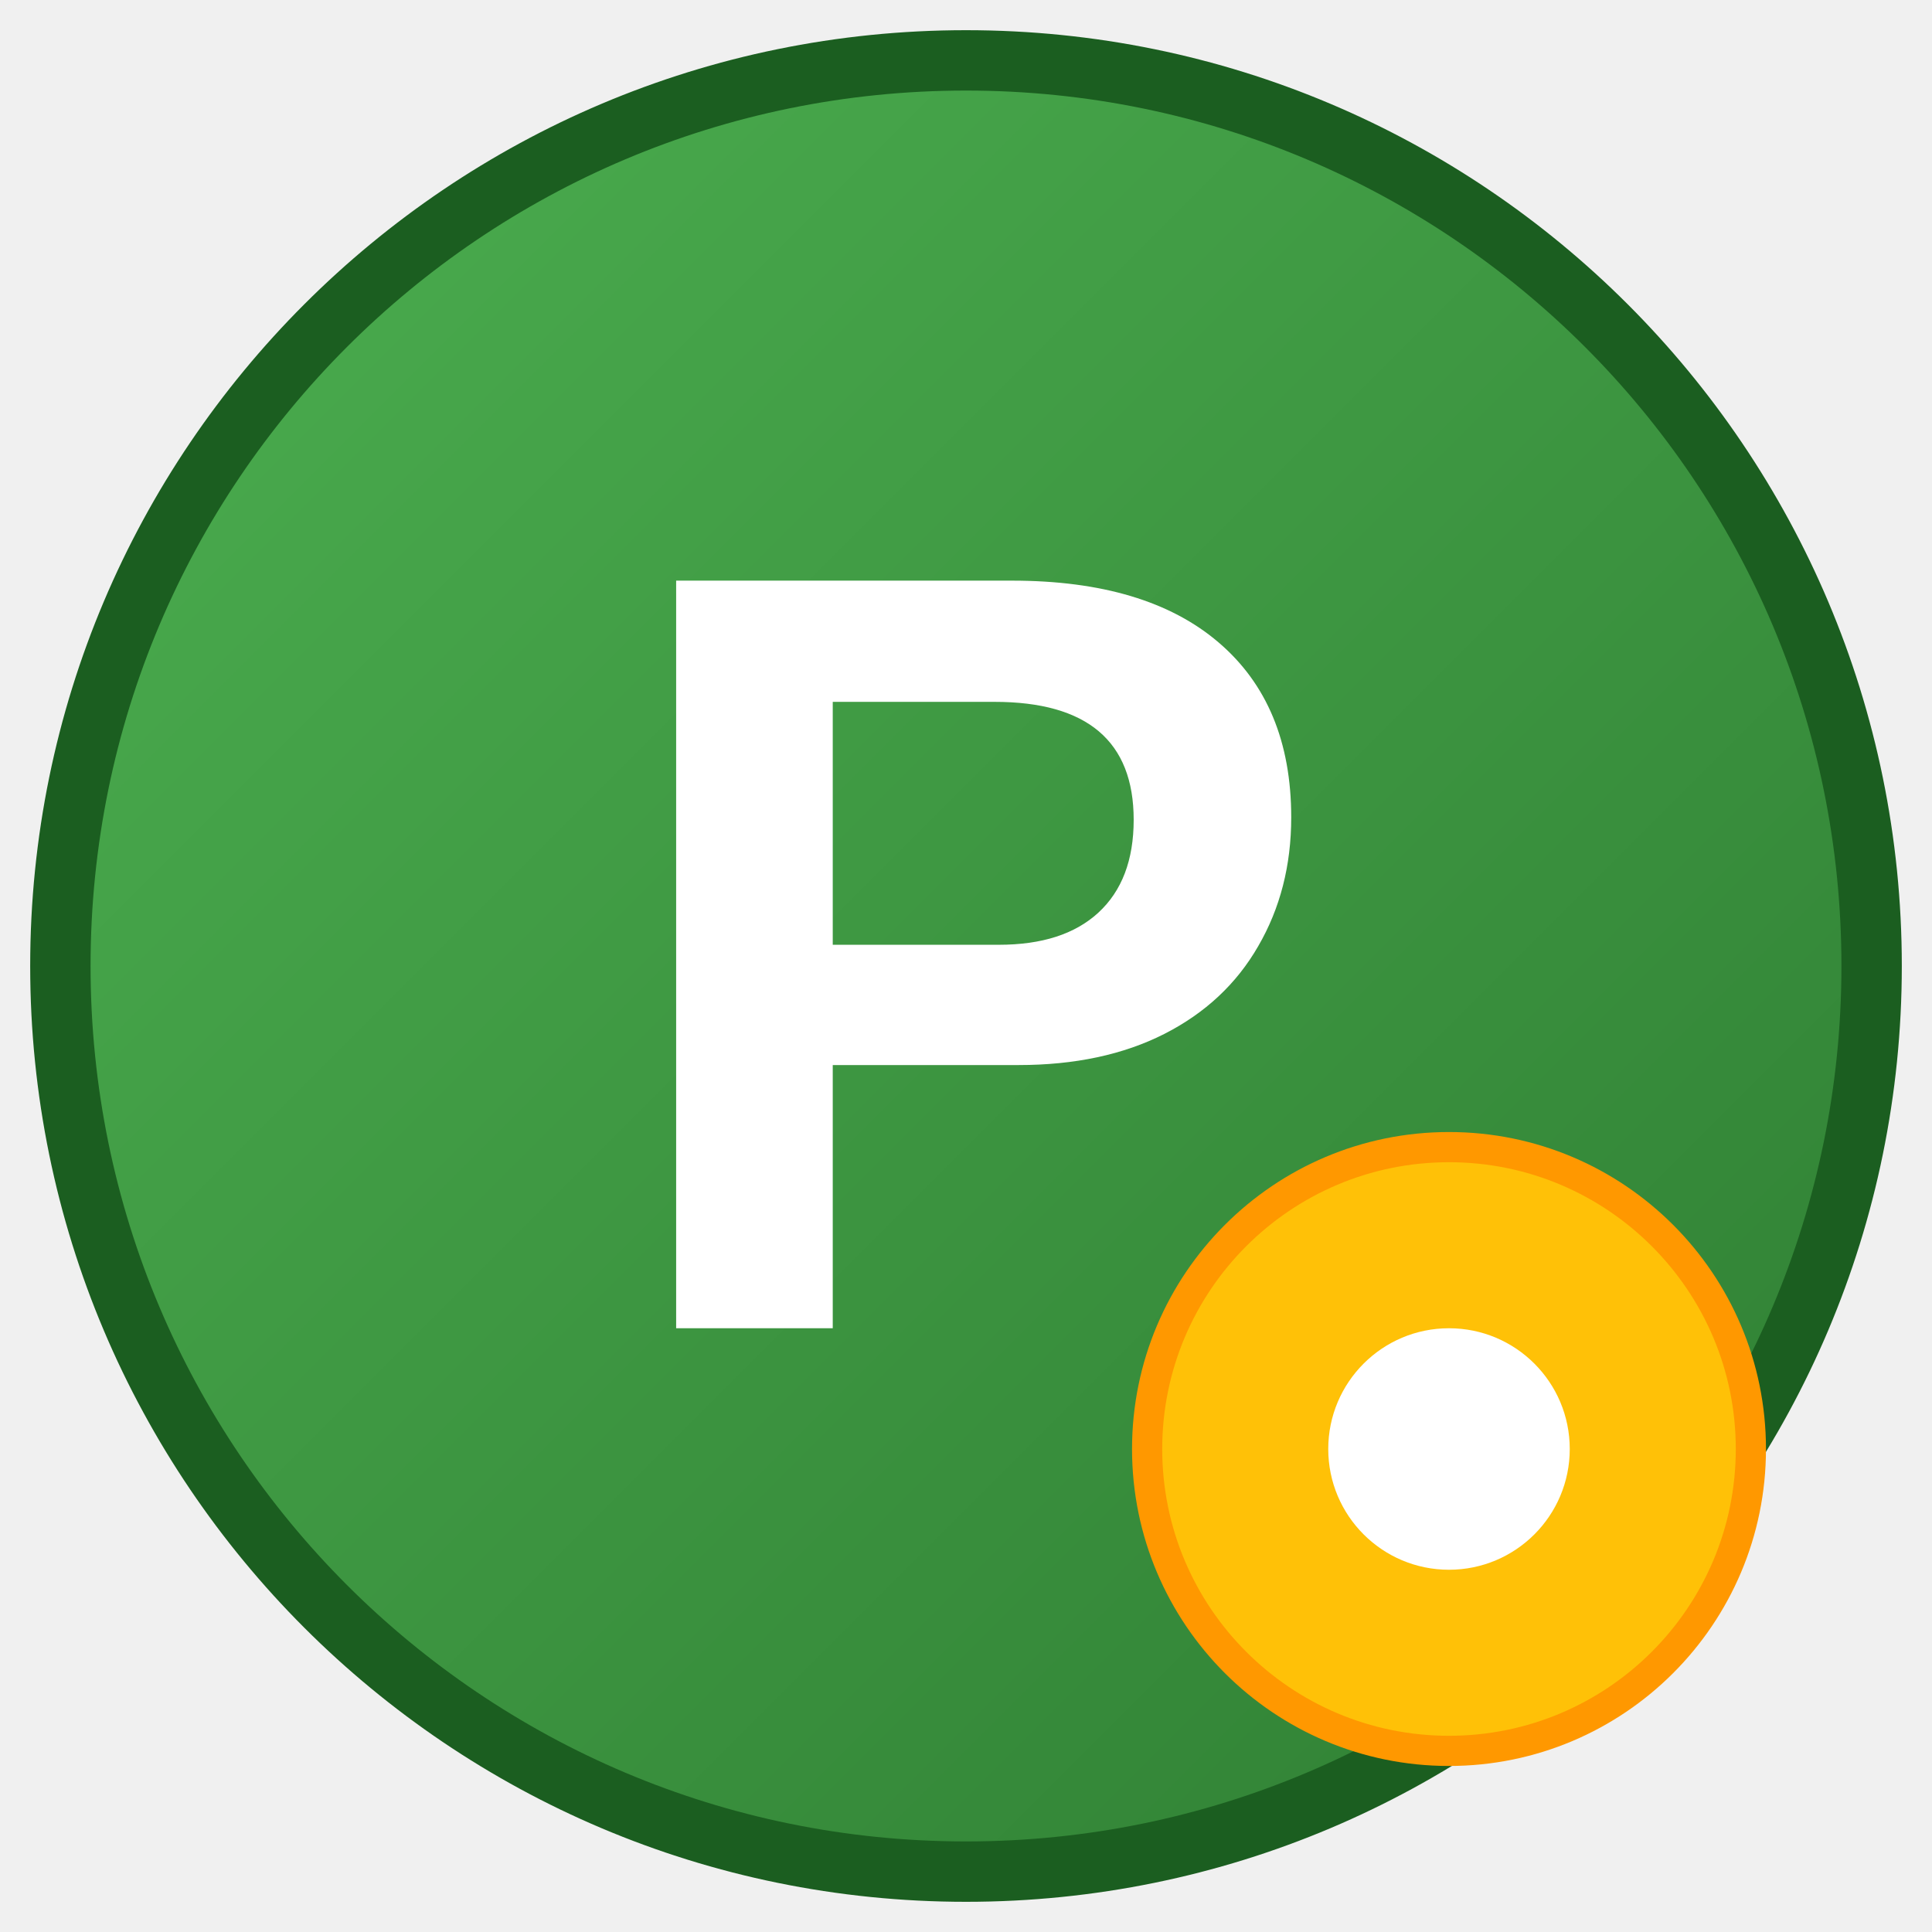
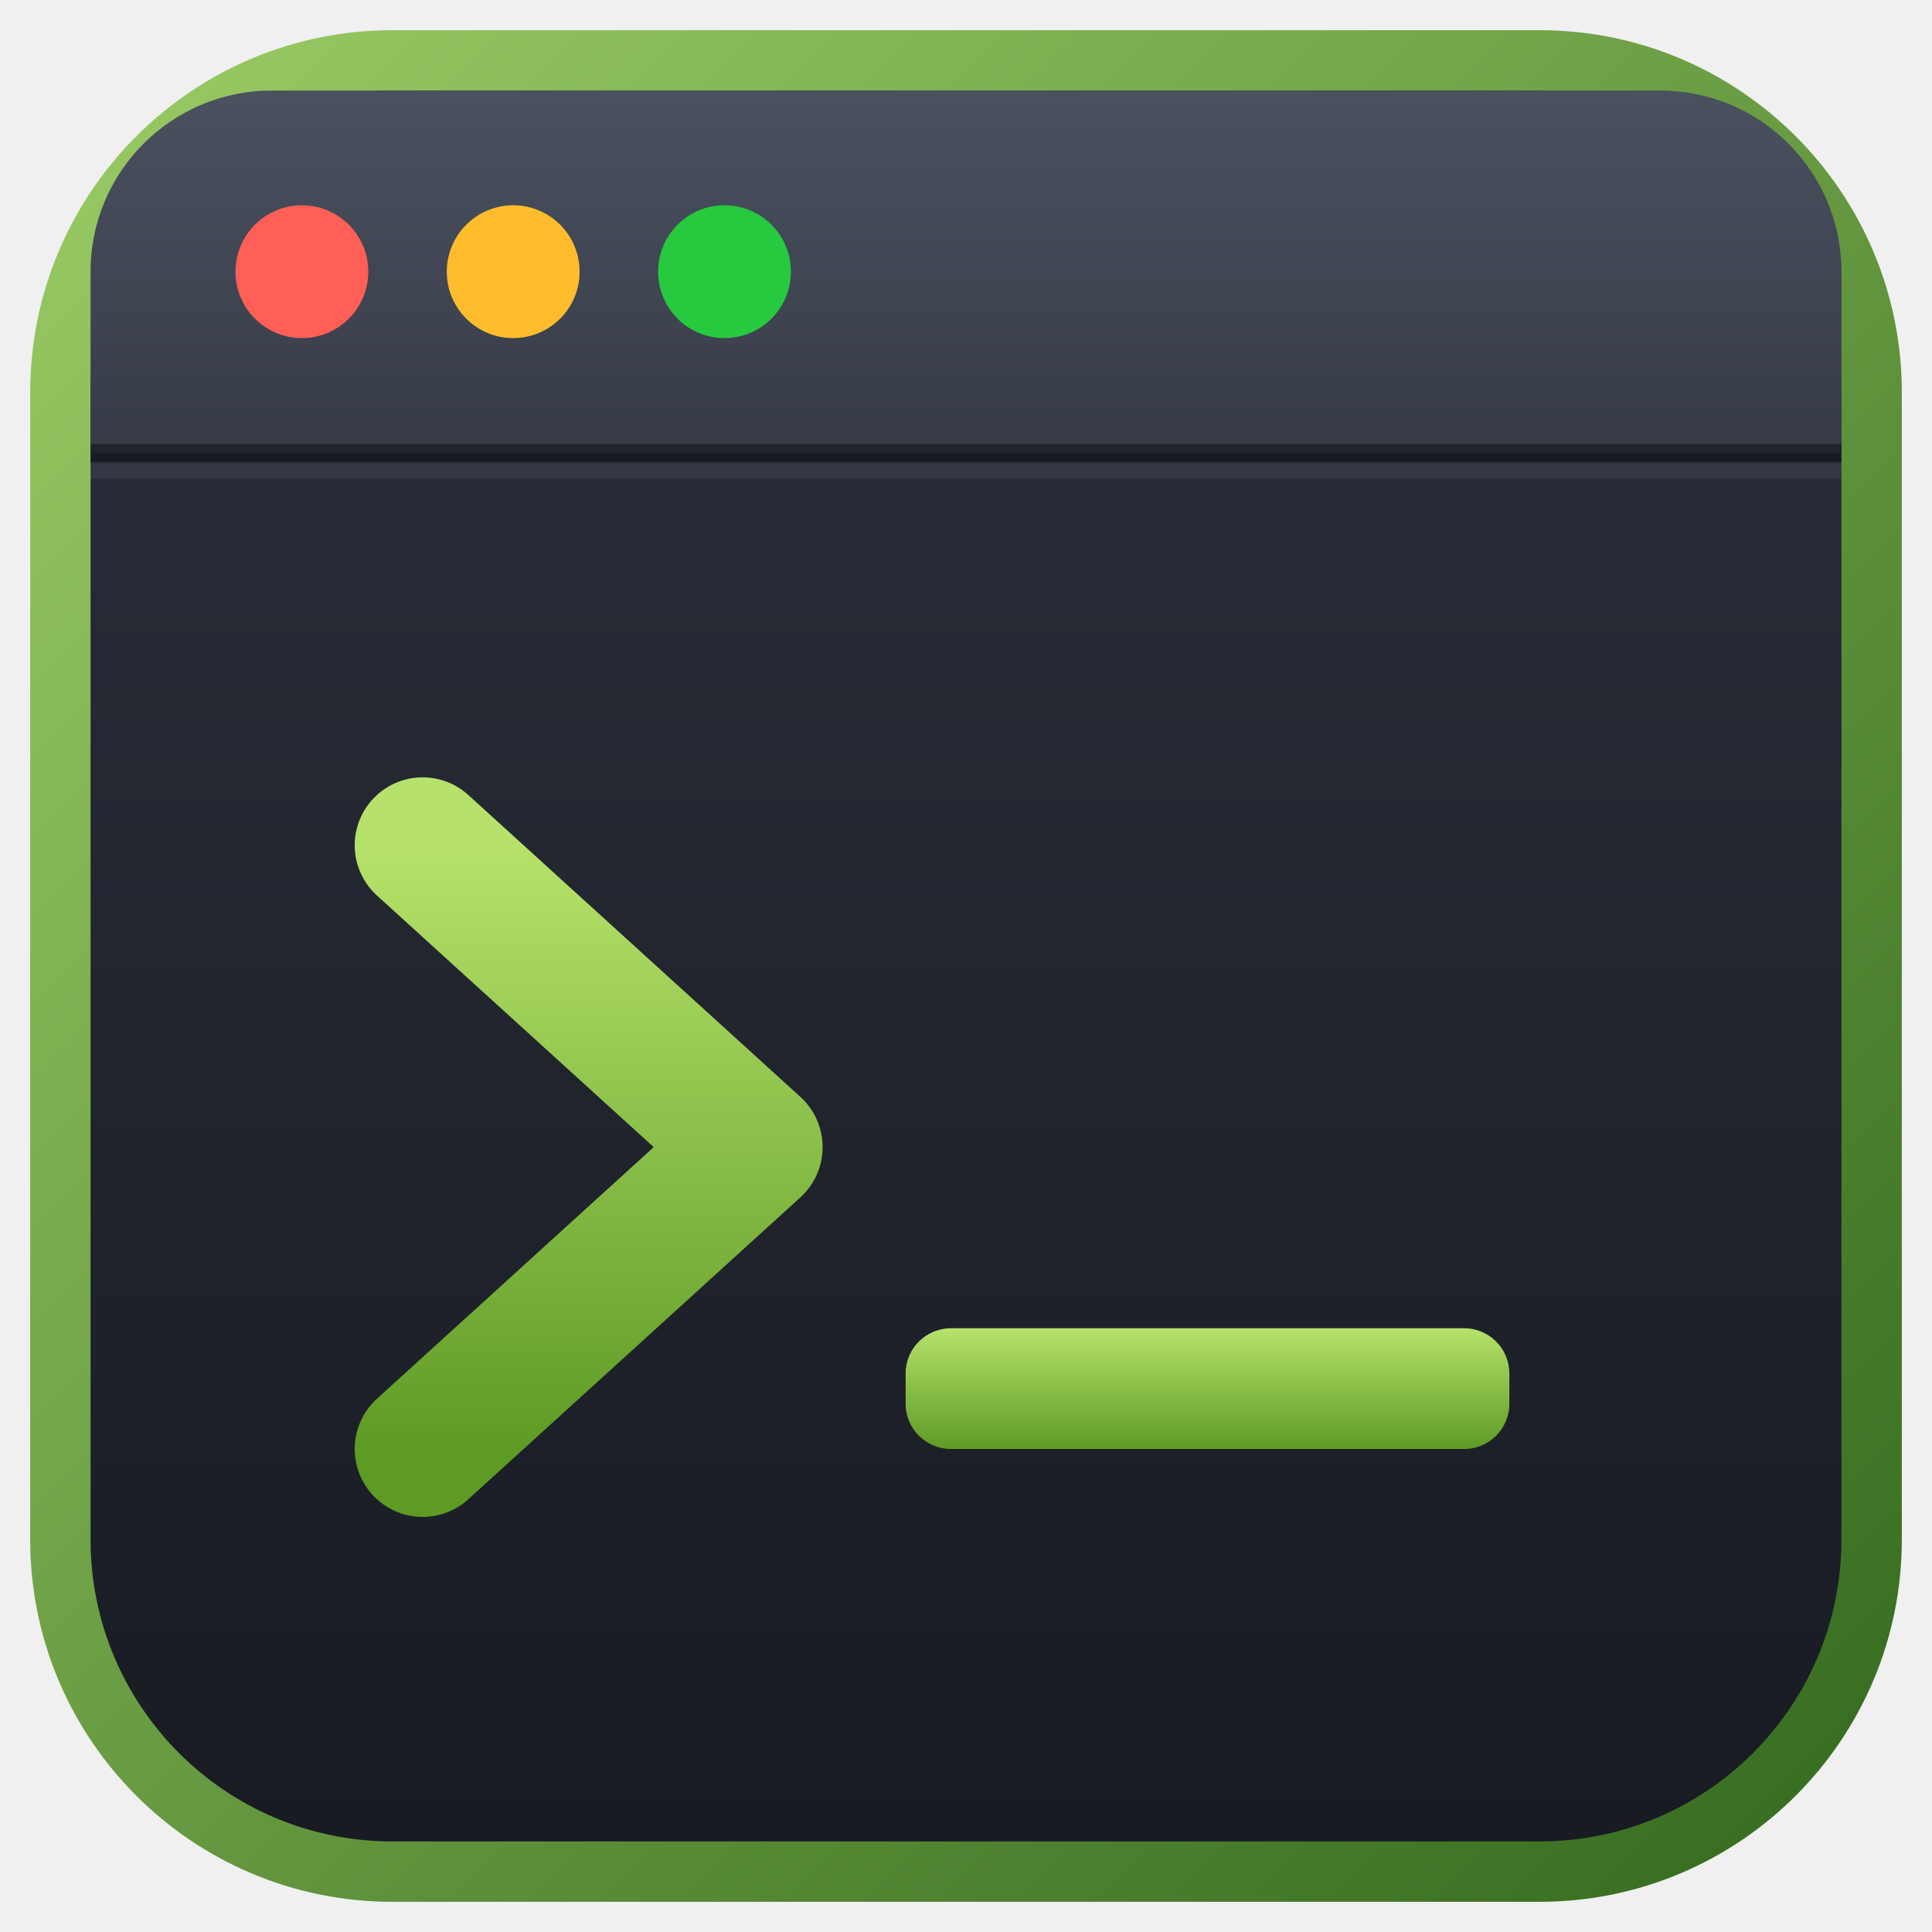
<svg xmlns="http://www.w3.org/2000/svg" width="64" height="64" viewBox="0 0 64 64">
  <defs>
-     <linearGradient id="grad1" x1="0%" y1="0%" x2="100%" y2="100%">
-       <stop offset="0%" style="stop-color:#4CAF50;stop-opacity:1" />
-       <stop offset="100%" style="stop-color:#2E7D32;stop-opacity:1" />
+     <linearGradient id="ring" x1="0%" y1="0%" x2="100%" y2="100%">
+       <stop offset="0%" stop-color="#9CCC65" />
+       <stop offset="100%" stop-color="#33691E" />
+     </linearGradient>
+     <linearGradient id="body" x1="0%" y1="0%" x2="0%" y2="100%">
+       <stop offset="0%" stop-color="#2b303b" />
+       <stop offset="100%" stop-color="#181b22" />
+     </linearGradient>
+     <linearGradient id="titlebar" x1="0%" y1="0%" x2="0%" y2="100%">
+       <stop offset="0%" stop-color="#4a515f" />
+       <stop offset="100%" stop-color="#363b46" />
+     </linearGradient>
+     <linearGradient id="prompt" x1="0%" y1="0%" x2="0%" y2="100%">
+       <stop offset="0%" stop-color="#b6e26b" />
+       <stop offset="100%" stop-color="#5e9b25" />
    </linearGradient>
  </defs>
-   <circle cx="32" cy="32" r="30" fill="url(#grad1)" stroke="#1B5E20" stroke-width="2" />
-   <text x="32" y="44" font-family="Arial, sans-serif" font-size="36" font-weight="bold" fill="white" text-anchor="middle">P</text>
-   <circle cx="48" cy="48" r="10" fill="#FFC107" stroke="#FF9800" stroke-width="1" />
-   <circle cx="48" cy="48" r="4" fill="white" />
+   <rect x="1" y="1" width="62" height="62" rx="12" ry="12" fill="url(#ring)" />
+   <rect x="3" y="3" width="58" height="58" rx="10" ry="10" fill="url(#body)" />
+   <path d="M 3 15 L 3 13 L 3 9 A 6 6 0 0 1 9 3 L 55 3 A 6 6 0 0 1 61 9 L 61 15 Z" fill="url(#titlebar)" />
+   <circle cx="10" cy="9" r="2.2" fill="#FF5F56" />
+   <circle cx="17" cy="9" r="2.2" fill="#FFBD2E" />
+   <circle cx="24" cy="9" r="2.2" fill="#27C93F" />
+   <line x1="3" y1="15" x2="61" y2="15" stroke="#000" stroke-opacity="0.4" stroke-width="0.6" />
+   <line x1="3" y1="15.6" x2="61" y2="15.6" stroke="#fff" stroke-opacity="0.06" stroke-width="0.5" />
+   <path d="M 14 28 L 25 38 L 14 48" stroke="url(#prompt)" stroke-width="4.5" fill="none" stroke-linecap="round" stroke-linejoin="round" />
+   <rect x="30" y="44" width="20" height="4" rx="1.5" fill="url(#prompt)" />
</svg>
